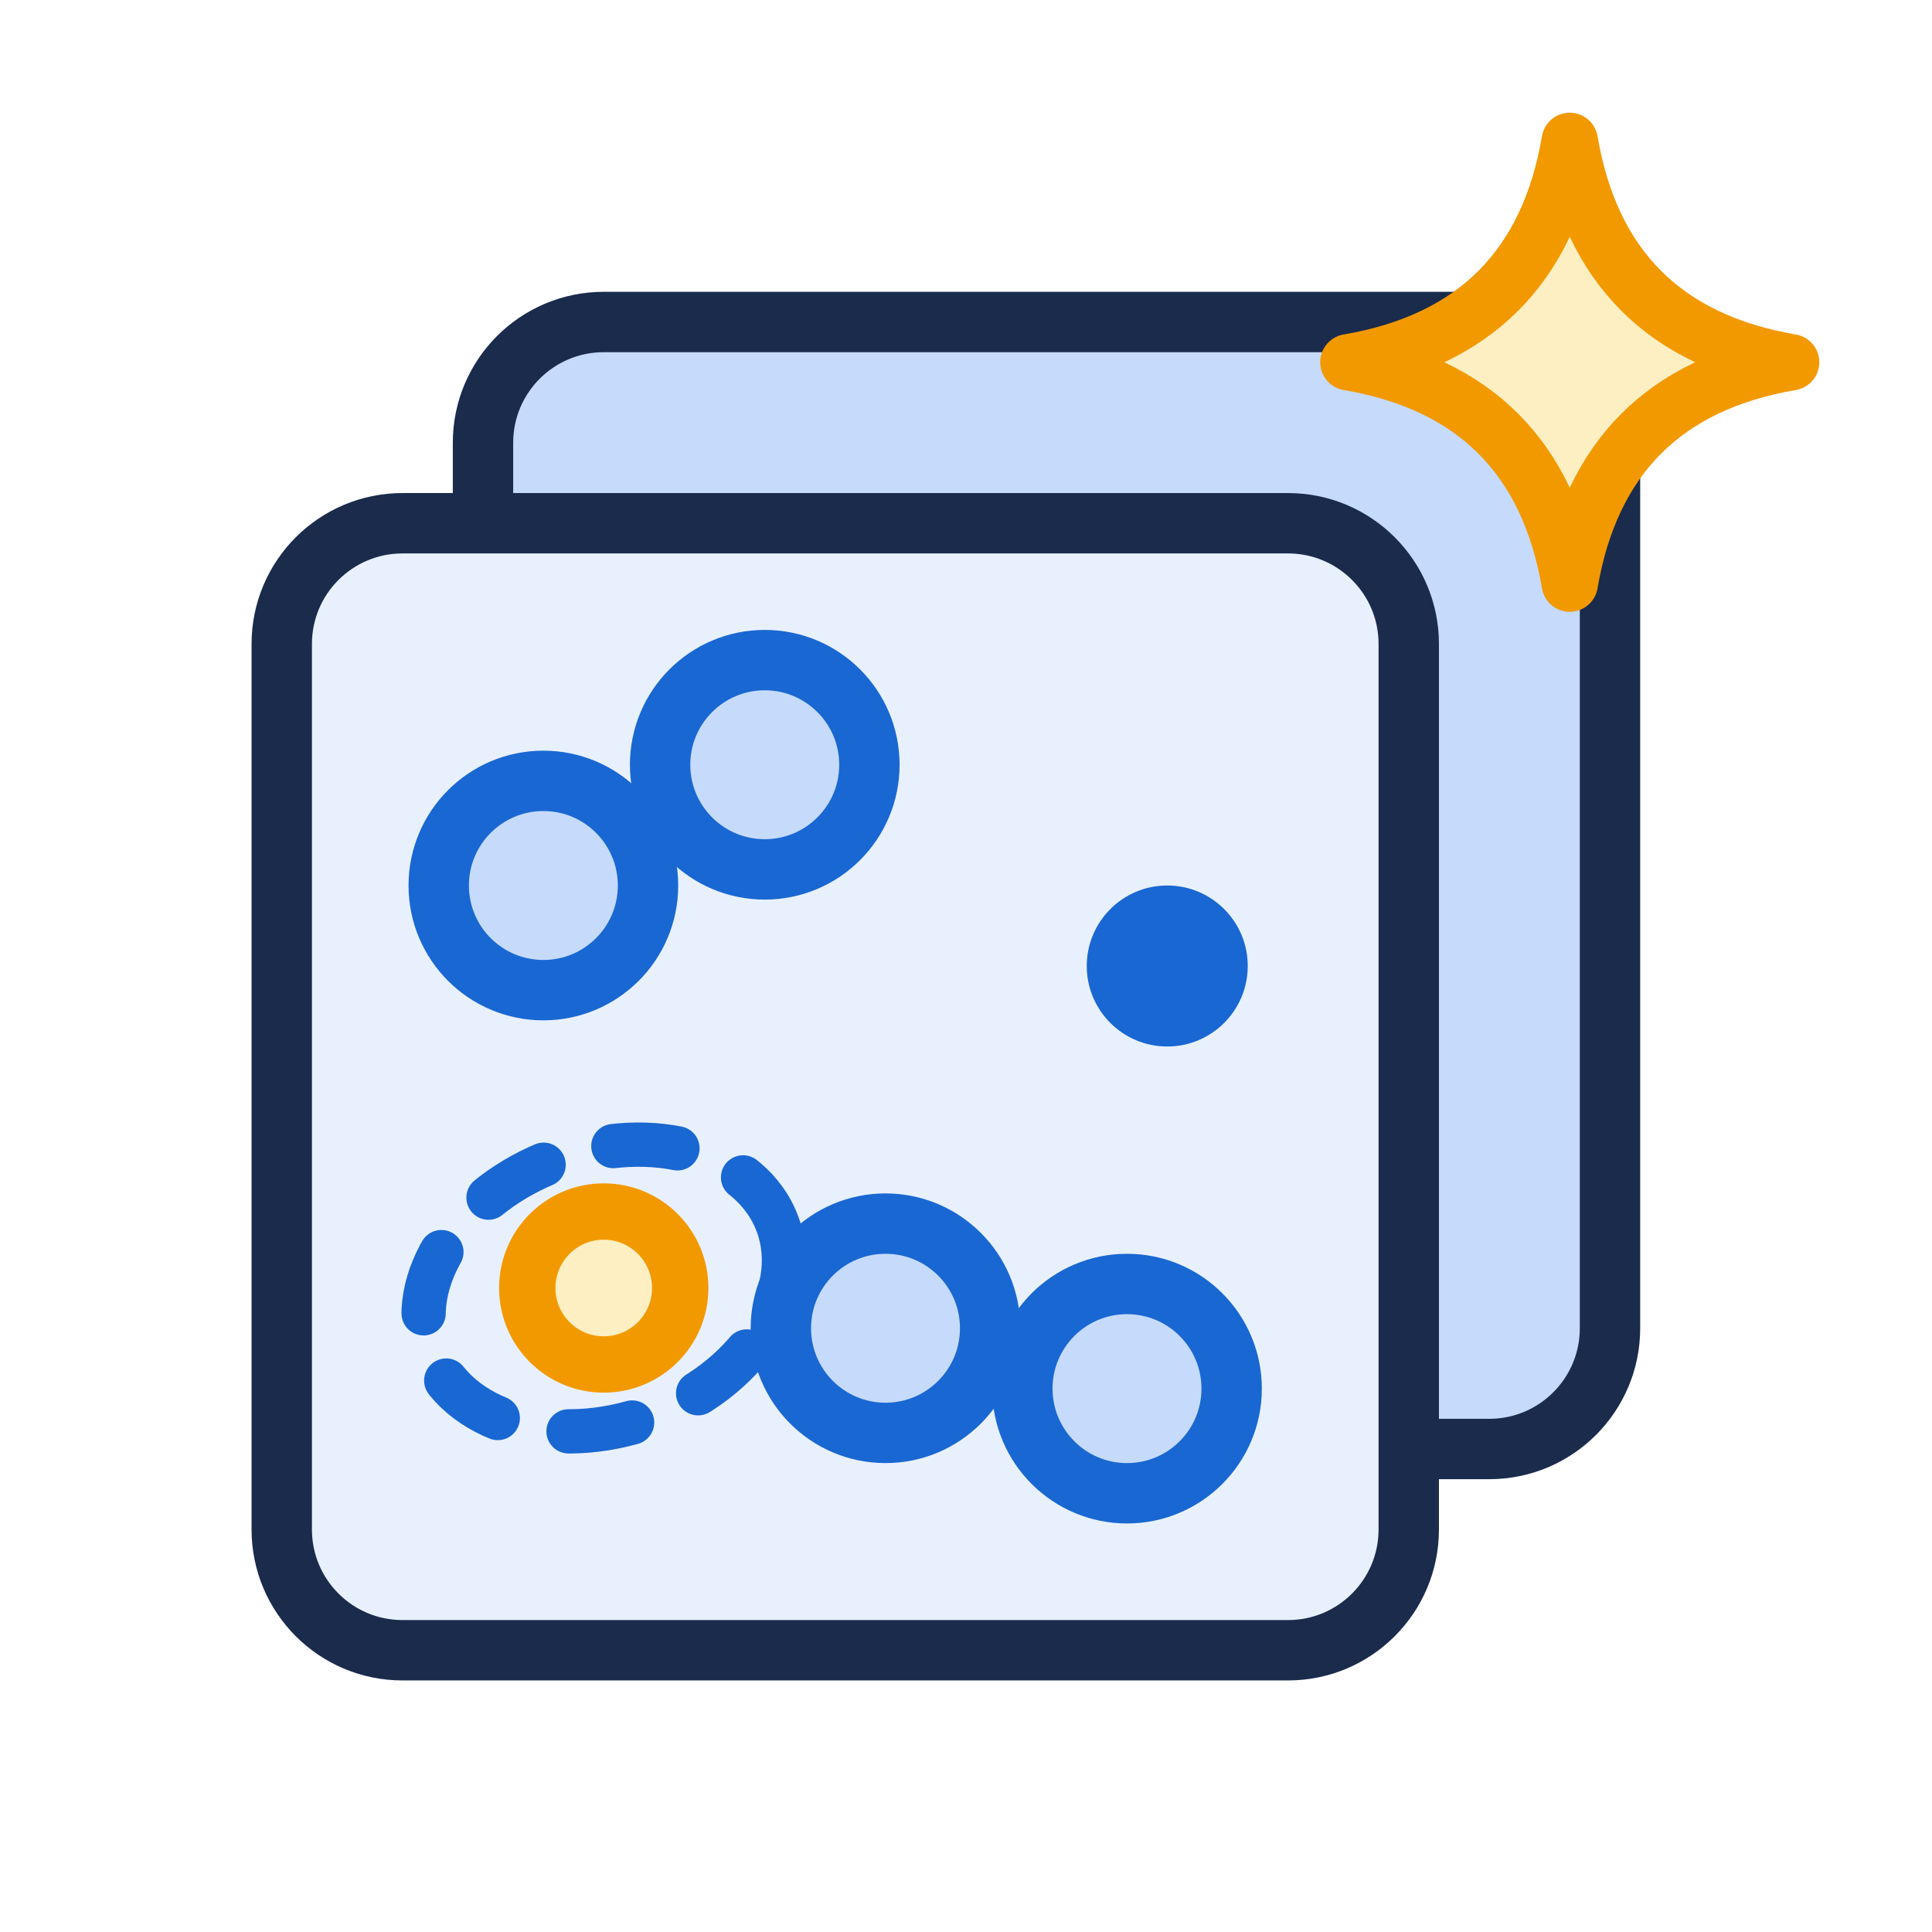
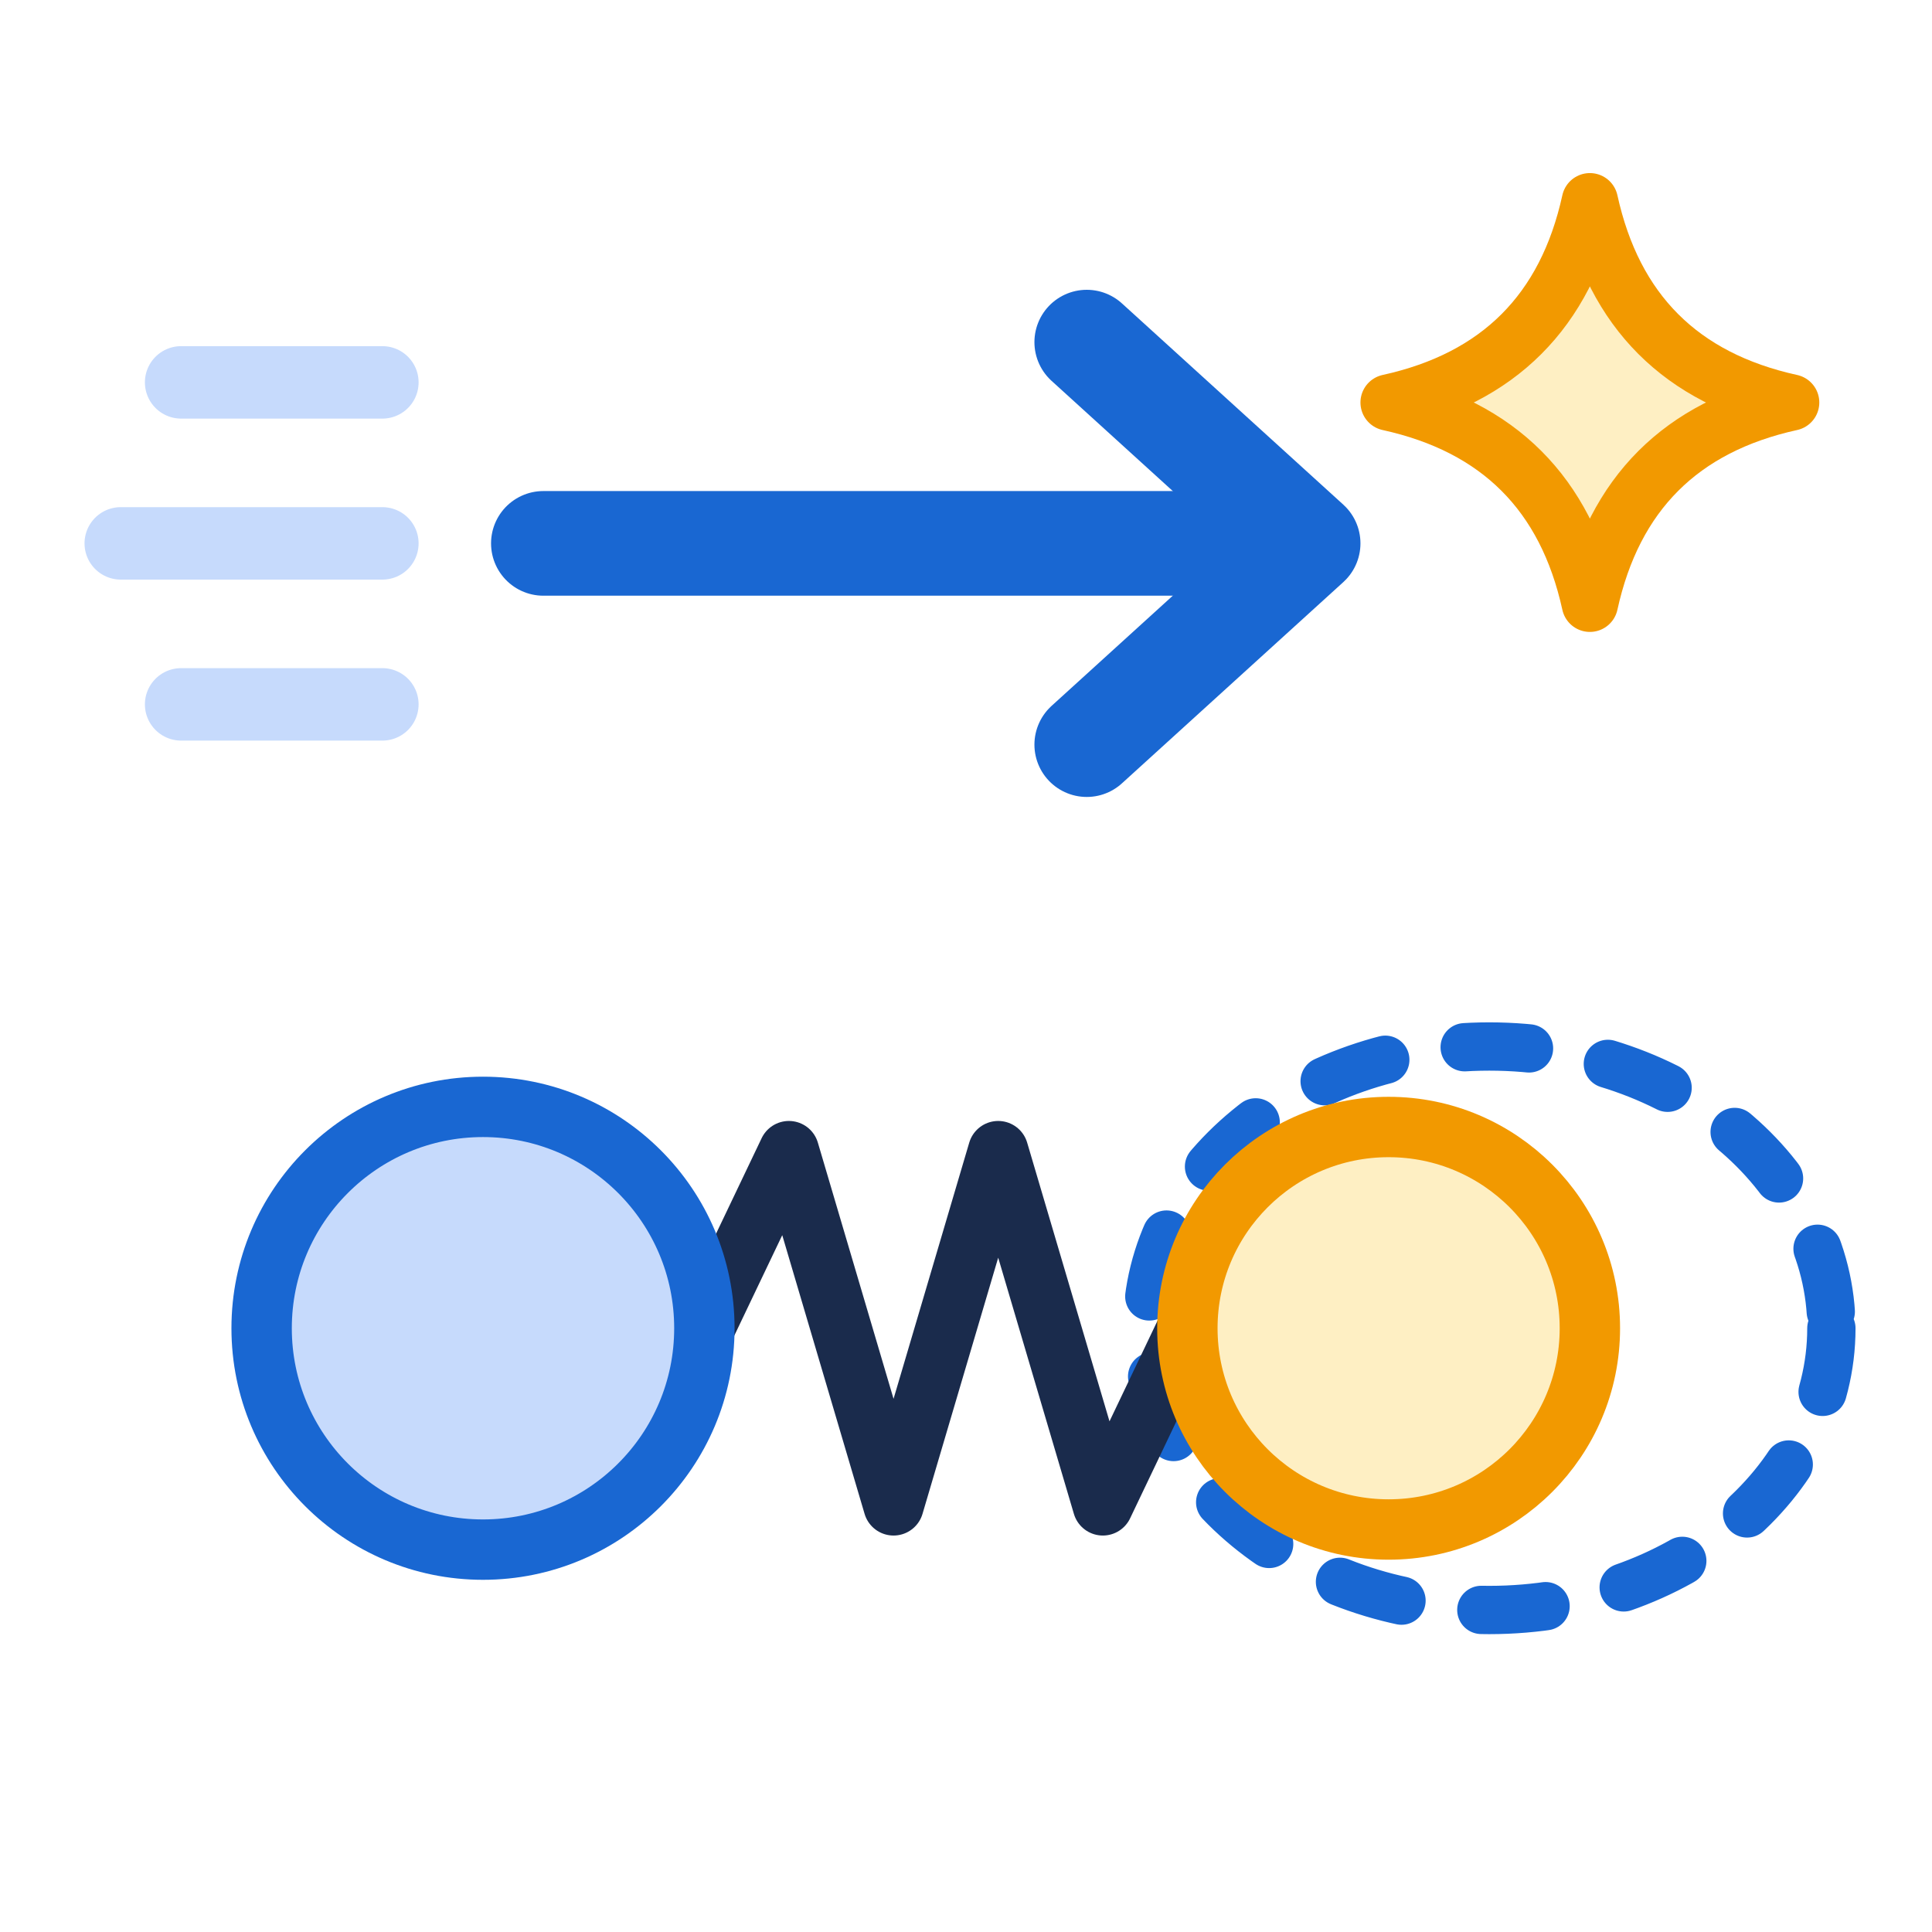
<svg xmlns="http://www.w3.org/2000/svg" width="48" height="48" viewBox="0 0 48 48">
-   <rect x="12" y="8" width="28" height="28" rx="3" fill="#c6dafc" stroke="#1a2b4c" stroke-width="1.5" stroke-linecap="round" stroke-linejoin="round" />
-   <rect x="7" y="13" width="28" height="28" rx="3" fill="#e8f0fe" stroke="#1a2b4c" stroke-width="1.5" stroke-linecap="round" stroke-linejoin="round" />
-   <path d="M13.5 22L19 19" fill="none" stroke="#1a2b4c" stroke-width="1.5" stroke-linecap="round" stroke-linejoin="round" />
-   <circle cx="13.5" cy="22" r="2.6" fill="#c6dafc" stroke="#1967d2" stroke-width="1.5" />
-   <circle cx="19" cy="19" r="2.6" fill="#c6dafc" stroke="#1967d2" stroke-width="1.5" />
-   <path d="M22 33L28 34.5" fill="none" stroke="#1a2b4c" stroke-width="1.5" stroke-linecap="round" stroke-linejoin="round" />
-   <circle cx="22" cy="33" r="2.6" fill="#c6dafc" stroke="#1967d2" stroke-width="1.5" />
-   <circle cx="28" cy="34.5" r="2.6" fill="#c6dafc" stroke="#1967d2" stroke-width="1.5" />
-   <ellipse cx="15" cy="32" rx="4.6" ry="3.4" transform="rotate(-20 15 32)" fill="none" stroke="#1967d2" stroke-width="1.1" stroke-dasharray="1.6 1.8" stroke-linecap="round" stroke-linejoin="round" />
-   <circle cx="15" cy="32" r="1.9" fill="#feefc3" stroke="#f29900" stroke-width="1.4" />
-   <circle cx="29" cy="24" r="2" fill="#1967d2" />
-   <path d="M39 3.5Q39.8 8.2 44.5 9Q39.8 9.8 39 14.5Q38.2 9.8 33.5 9Q38.2 8.2 39 3.5Z" fill="#feefc3" stroke="#f29900" stroke-width="1.4" stroke-linecap="round" stroke-linejoin="round" />
+   <path d="M4.5 9.5H9.5M3 13.5H9.5M4.5 17.5H9.5" fill="none" stroke="#c6dafc" stroke-width="1.8" stroke-linecap="round" stroke-linejoin="round" />
+   <path d="M13.5 13.5H31.5" fill="none" stroke="#1967d2" stroke-width="2.6" stroke-linecap="round" stroke-linejoin="round" />
+   <path d="M27 8.5L32.5 13.5L27 18.5" fill="none" stroke="#1967d2" stroke-width="2.6" stroke-linecap="round" stroke-linejoin="round" />
+   <path d="M39.5 5Q40.4 9.1 44.5 10Q40.4 10.9 39.5 15Q38.6 10.9 34.5 10Q38.6 9.1 39.5 5Z" fill="#feefc3" stroke="#f29900" stroke-width="1.4" stroke-linecap="round" stroke-linejoin="round" />
+   <ellipse cx="37" cy="33" rx="8.5" ry="7" fill="none" stroke="#1967d2" stroke-width="1.2" stroke-dasharray="1.6 2" stroke-linecap="round" stroke-linejoin="round" />
+   <path d="M17.5 33L19.6 28.6L22.2 37.4L24.8 28.6L27.4 37.4L29.5 33" fill="none" stroke="#1a2b4c" stroke-width="1.5" stroke-linecap="round" stroke-linejoin="round" />
+   <circle cx="12" cy="33" r="5.5" fill="#c6dafc" stroke="#1967d2" stroke-width="1.5" />
+   <circle cx="34.5" cy="33" r="5" fill="#feefc3" stroke="#f29900" stroke-width="1.5" />
</svg>
